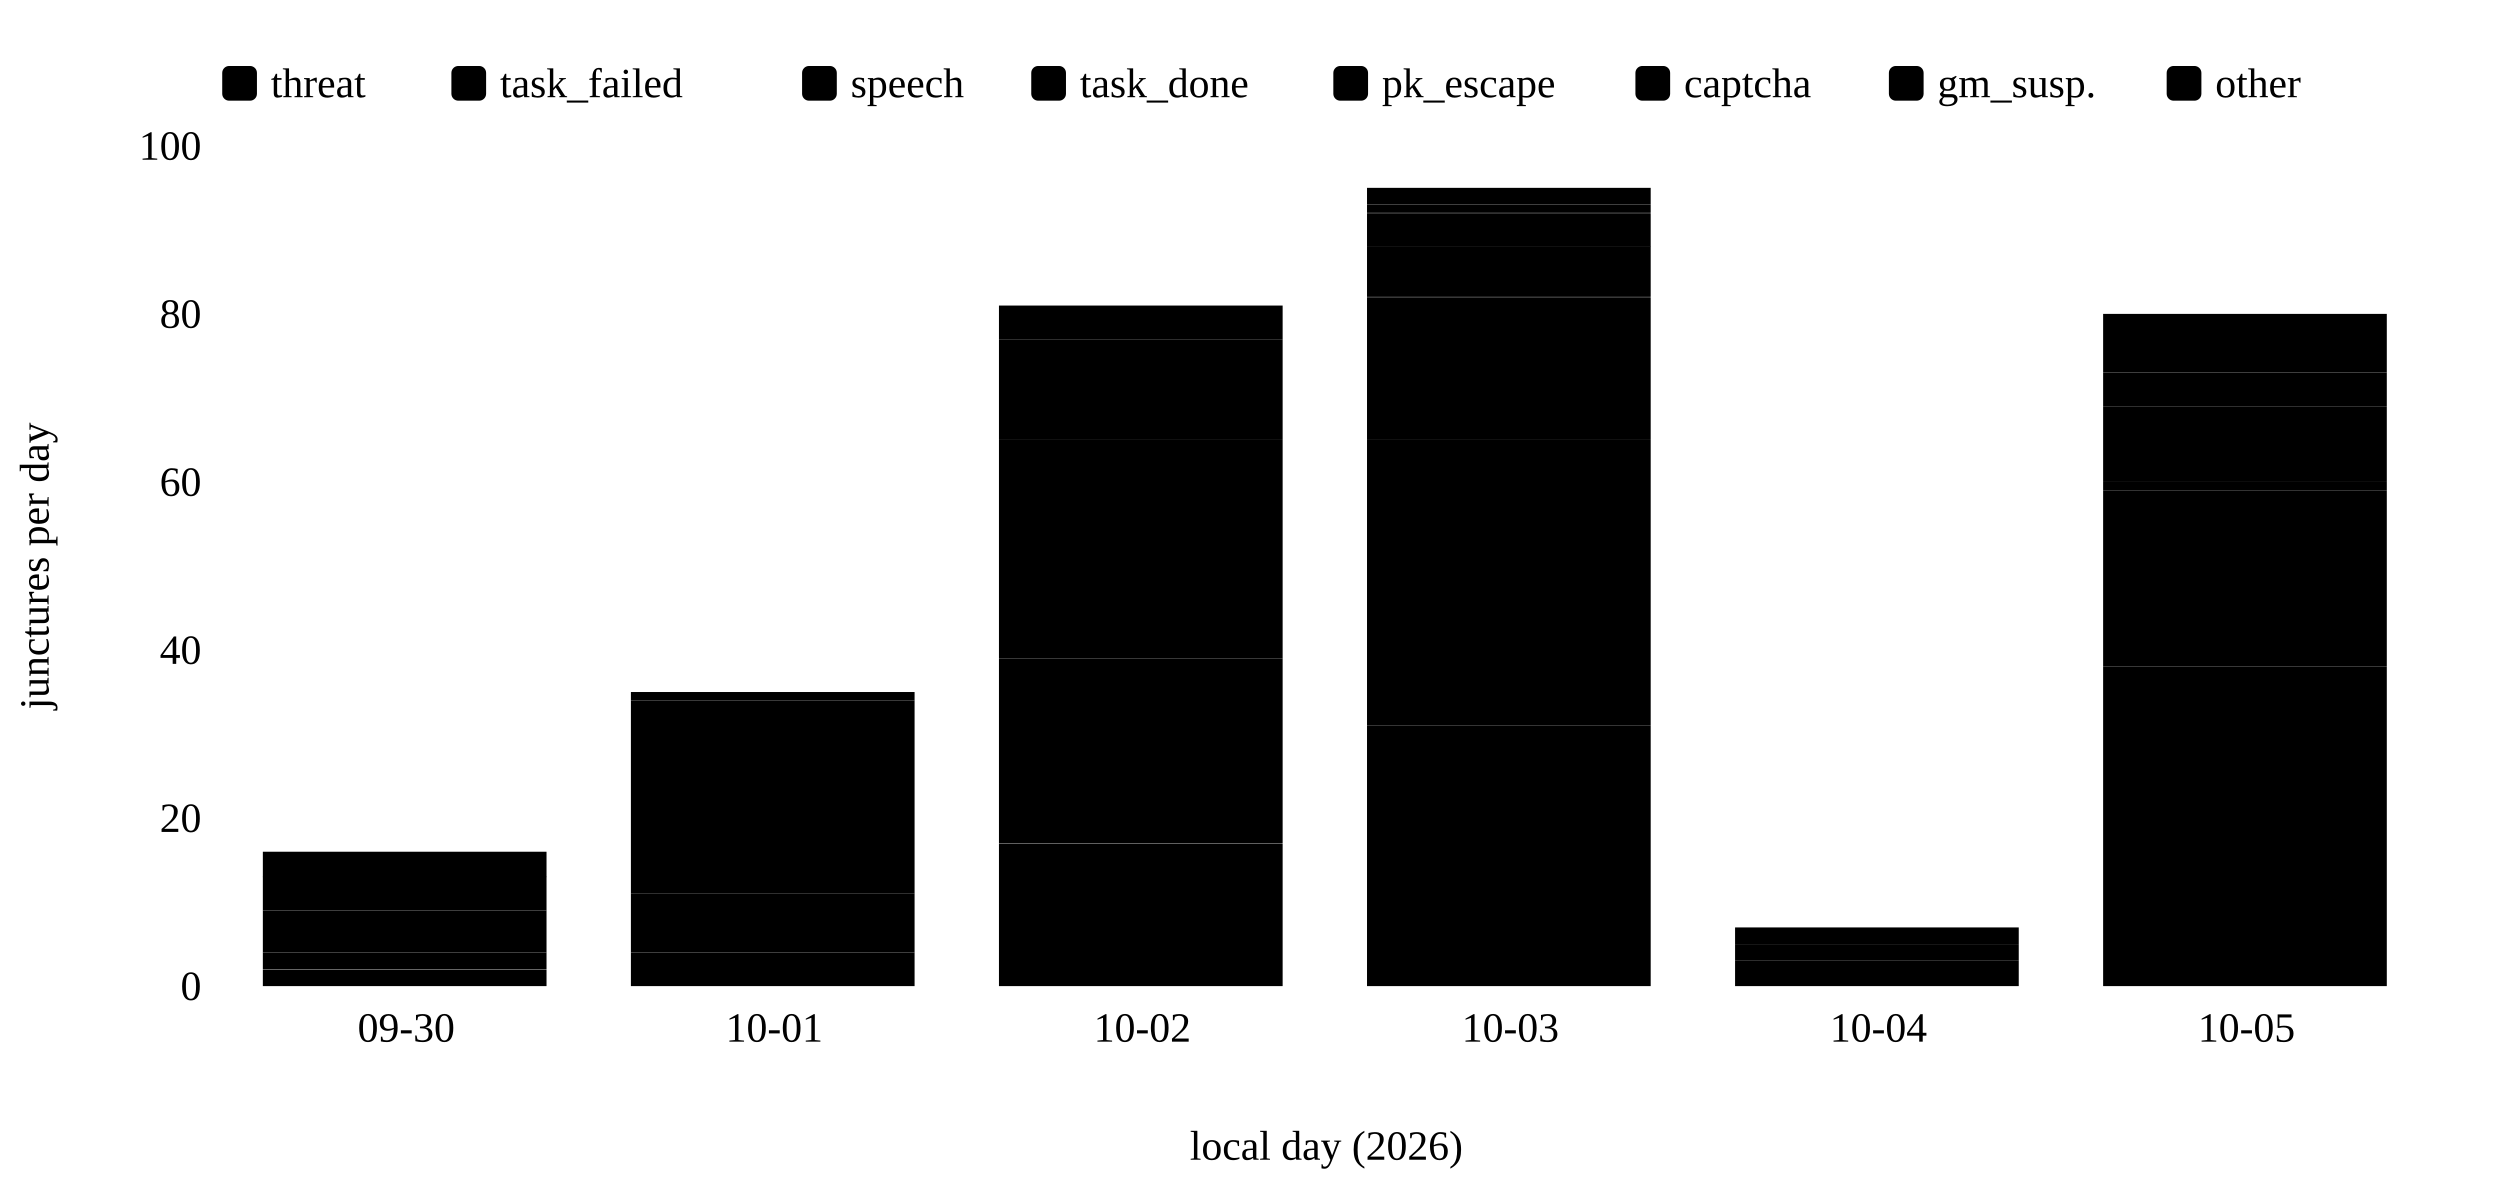
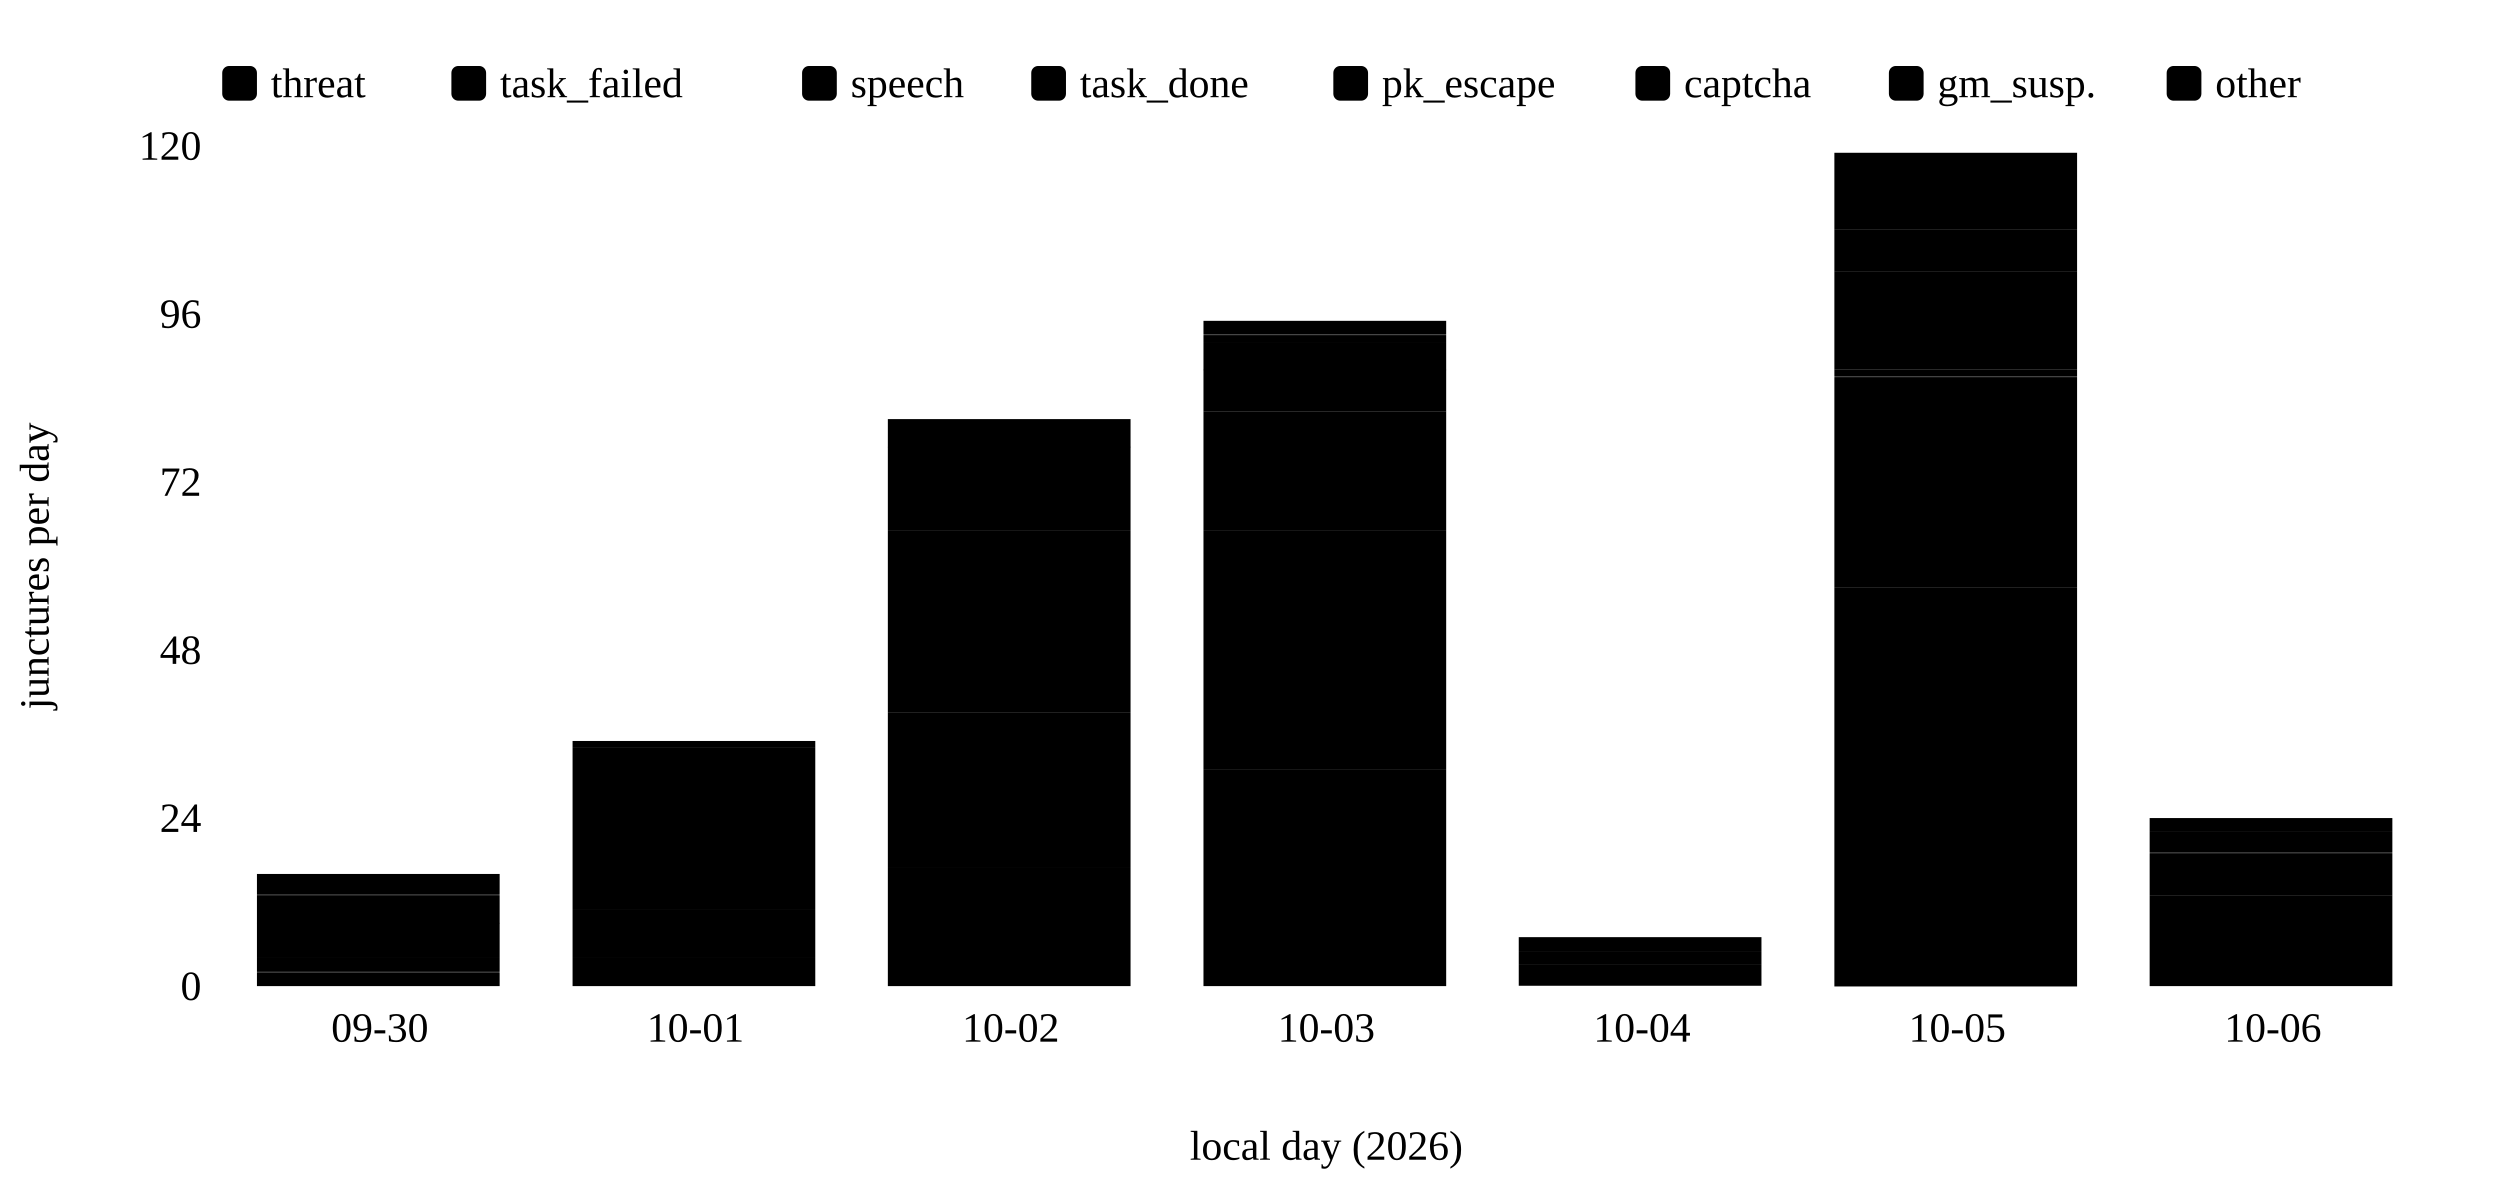
<svg xmlns="http://www.w3.org/2000/svg" class="chart" viewBox="0 0 720 340" role="img" aria-label="junctures per day">
  <line x1="64" x2="700" y1="284.0" y2="284.0" class="c-grid" />
  <text x="58" y="288.0" text-anchor="end" class="c-tick">0</text>
  <line x1="64" x2="700" y1="235.6" y2="235.6" class="c-grid" />
-   <text x="58" y="239.6" text-anchor="end" class="c-tick">20</text>
+   <text x="58" y="239.6" text-anchor="end" class="c-tick">24</text>
  <line x1="64" x2="700" y1="187.2" y2="187.2" class="c-grid" />
-   <text x="58" y="191.2" text-anchor="end" class="c-tick">40</text>
+   <text x="58" y="191.2" text-anchor="end" class="c-tick">48</text>
  <line x1="64" x2="700" y1="138.8" y2="138.8" class="c-grid" />
-   <text x="58" y="142.8" text-anchor="end" class="c-tick">60</text>
+   <text x="58" y="142.8" text-anchor="end" class="c-tick">72</text>
  <line x1="64" x2="700" y1="90.4" y2="90.4" class="c-grid" />
-   <text x="58" y="94.4" text-anchor="end" class="c-tick">80</text>
+   <text x="58" y="94.4" text-anchor="end" class="c-tick">96</text>
  <line x1="64" x2="700" y1="42.0" y2="42.0" class="c-grid" />
-   <text x="58" y="46.0" text-anchor="end" class="c-tick">100</text>
+   <text x="58" y="46.0" text-anchor="end" class="c-tick">120</text>
  <text transform="translate(14 163) rotate(-90)" text-anchor="middle" class="c-label">junctures per day</text>
-   <rect x="75.7" y="279.2" width="81.7" height="4.8" class="c-s1" />
-   <rect x="75.7" y="274.3" width="81.7" height="4.8" class="c-s2" />
-   <rect x="75.7" y="274.3" width="81.7" height="0.0" class="c-s3" />
-   <rect x="75.7" y="262.2" width="81.7" height="12.1" class="c-s4" />
-   <rect x="75.7" y="262.2" width="81.7" height="0.0" class="c-s5" />
-   <rect x="75.7" y="252.5" width="81.7" height="9.7" class="c-s6" />
-   <rect x="75.7" y="252.5" width="81.7" height="0.0" class="c-s7" />
-   <rect x="75.7" y="245.3" width="81.7" height="7.3" class="c-s8" />
-   <text x="117.0" y="300" text-anchor="middle" class="c-tick">09-30</text>
-   <rect x="181.7" y="274.3" width="81.7" height="9.7" class="c-s1" />
-   <rect x="181.7" y="257.4" width="81.7" height="16.9" class="c-s2" />
-   <rect x="181.7" y="201.7" width="81.7" height="55.7" class="c-s3" />
-   <rect x="181.7" y="201.7" width="81.7" height="0.0" class="c-s4" />
-   <rect x="181.7" y="201.7" width="81.7" height="0.0" class="c-s5" />
-   <rect x="181.7" y="199.3" width="81.7" height="2.4" class="c-s6" />
-   <rect x="181.7" y="199.3" width="81.7" height="0.0" class="c-s7" />
-   <rect x="181.7" y="199.3" width="81.7" height="0.0" class="c-s8" />
-   <text x="223.0" y="300" text-anchor="middle" class="c-tick">10-01</text>
-   <rect x="287.7" y="242.9" width="81.7" height="41.1" class="c-s1" />
-   <rect x="287.7" y="189.6" width="81.7" height="53.2" class="c-s2" />
-   <rect x="287.7" y="126.7" width="81.7" height="62.9" class="c-s3" />
-   <rect x="287.7" y="97.7" width="81.7" height="29.0" class="c-s4" />
-   <rect x="287.7" y="97.7" width="81.7" height="0.0" class="c-s5" />
-   <rect x="287.7" y="97.7" width="81.7" height="0.0" class="c-s6" />
-   <rect x="287.7" y="88.0" width="81.7" height="9.7" class="c-s7" />
-   <rect x="287.7" y="88.0" width="81.7" height="0.0" class="c-s8" />
-   <text x="329.0" y="300" text-anchor="middle" class="c-tick">10-02</text>
-   <rect x="393.7" y="209.0" width="81.7" height="75.0" class="c-s1" />
-   <rect x="393.7" y="126.7" width="81.7" height="82.3" class="c-s2" />
-   <rect x="393.7" y="85.6" width="81.7" height="41.1" class="c-s3" />
-   <rect x="393.7" y="71.0" width="81.7" height="14.5" class="c-s4" />
-   <rect x="393.7" y="61.4" width="81.7" height="9.7" class="c-s5" />
-   <rect x="393.7" y="58.9" width="81.7" height="2.4" class="c-s6" />
-   <rect x="393.7" y="58.9" width="81.7" height="0.0" class="c-s7" />
-   <rect x="393.7" y="54.1" width="81.7" height="4.8" class="c-s8" />
-   <text x="435.0" y="300" text-anchor="middle" class="c-tick">10-03</text>
-   <rect x="499.7" y="276.7" width="81.7" height="7.3" class="c-s1" />
-   <rect x="499.7" y="271.9" width="81.7" height="4.8" class="c-s2" />
-   <rect x="499.7" y="271.9" width="81.7" height="0.0" class="c-s3" />
-   <rect x="499.7" y="267.1" width="81.7" height="4.8" class="c-s4" />
-   <rect x="499.7" y="267.1" width="81.7" height="0.0" class="c-s5" />
-   <rect x="499.7" y="267.1" width="81.7" height="0.0" class="c-s6" />
-   <rect x="499.7" y="267.1" width="81.7" height="0.0" class="c-s7" />
-   <rect x="499.7" y="267.1" width="81.7" height="0.0" class="c-s8" />
-   <text x="541.0" y="300" text-anchor="middle" class="c-tick">10-04</text>
-   <rect x="605.7" y="192.0" width="81.7" height="92.0" class="c-s1" />
-   <rect x="605.7" y="141.2" width="81.7" height="50.8" class="c-s2" />
-   <rect x="605.7" y="138.8" width="81.7" height="2.4" class="c-s3" />
-   <rect x="605.7" y="117.0" width="81.7" height="21.8" class="c-s4" />
-   <rect x="605.7" y="107.3" width="81.7" height="9.7" class="c-s5" />
-   <rect x="605.7" y="107.3" width="81.7" height="0.0" class="c-s6" />
-   <rect x="605.7" y="107.3" width="81.7" height="0.0" class="c-s7" />
-   <rect x="605.7" y="90.4" width="81.7" height="16.9" class="c-s8" />
-   <text x="647.0" y="300" text-anchor="middle" class="c-tick">10-05</text>
+   <rect x="74.0" y="280.0" width="69.9" height="4.0" class="c-s1" />
+   <rect x="74.0" y="275.9" width="69.9" height="4.0" class="c-s2" />
+   <rect x="74.0" y="275.9" width="69.9" height="0.0" class="c-s3" />
+   <rect x="74.0" y="265.8" width="69.9" height="10.1" class="c-s4" />
+   <rect x="74.0" y="265.8" width="69.9" height="0.0" class="c-s5" />
+   <rect x="74.0" y="257.8" width="69.9" height="8.1" class="c-s6" />
+   <rect x="74.0" y="257.8" width="69.9" height="0.0" class="c-s7" />
+   <rect x="74.0" y="251.7" width="69.9" height="6.0" class="c-s8" />
+   <text x="109.4" y="300" text-anchor="middle" class="c-tick">09-30</text>
+   <rect x="164.9" y="275.9" width="69.9" height="8.1" class="c-s1" />
+   <rect x="164.9" y="261.8" width="69.9" height="14.1" class="c-s2" />
+   <rect x="164.9" y="215.4" width="69.9" height="46.4" class="c-s3" />
+   <rect x="164.9" y="215.4" width="69.9" height="0.0" class="c-s4" />
+   <rect x="164.9" y="215.4" width="69.9" height="0.0" class="c-s5" />
+   <rect x="164.9" y="213.4" width="69.9" height="2.0" class="c-s6" />
+   <rect x="164.9" y="213.4" width="69.9" height="0.0" class="c-s7" />
+   <rect x="164.9" y="213.4" width="69.9" height="0.0" class="c-s8" />
+   <text x="200.3" y="300" text-anchor="middle" class="c-tick">10-01</text>
+   <rect x="255.7" y="249.7" width="69.9" height="34.3" class="c-s1" />
+   <rect x="255.7" y="205.3" width="69.9" height="44.4" class="c-s2" />
+   <rect x="255.7" y="152.9" width="69.9" height="52.4" class="c-s3" />
+   <rect x="255.7" y="128.7" width="69.9" height="24.2" class="c-s4" />
+   <rect x="255.7" y="128.7" width="69.9" height="0.0" class="c-s5" />
+   <rect x="255.7" y="128.7" width="69.9" height="0.0" class="c-s6" />
+   <rect x="255.7" y="120.7" width="69.9" height="8.1" class="c-s7" />
+   <rect x="255.7" y="120.7" width="69.9" height="0.0" class="c-s8" />
+   <text x="291.1" y="300" text-anchor="middle" class="c-tick">10-02</text>
+   <rect x="346.6" y="221.5" width="69.9" height="62.5" class="c-s1" />
+   <rect x="346.6" y="152.9" width="69.9" height="68.6" class="c-s2" />
+   <rect x="346.6" y="118.6" width="69.9" height="34.3" class="c-s3" />
+   <rect x="346.6" y="106.5" width="69.9" height="12.1" class="c-s4" />
+   <rect x="346.6" y="98.5" width="69.9" height="8.1" class="c-s5" />
+   <rect x="346.6" y="96.5" width="69.9" height="2.0" class="c-s6" />
+   <rect x="346.6" y="96.5" width="69.9" height="0.0" class="c-s7" />
+   <rect x="346.6" y="92.4" width="69.9" height="4.0" class="c-s8" />
+   <text x="382.0" y="300" text-anchor="middle" class="c-tick">10-03</text>
+   <rect x="437.4" y="277.9" width="69.9" height="6.0" class="c-s1" />
+   <rect x="437.4" y="273.9" width="69.9" height="4.0" class="c-s2" />
+   <rect x="437.4" y="273.9" width="69.9" height="0.0" class="c-s3" />
+   <rect x="437.4" y="269.9" width="69.9" height="4.0" class="c-s4" />
+   <rect x="437.4" y="269.9" width="69.9" height="0.0" class="c-s5" />
+   <rect x="437.4" y="269.9" width="69.9" height="0.0" class="c-s6" />
+   <rect x="437.4" y="269.9" width="69.9" height="0.0" class="c-s7" />
+   <rect x="437.4" y="269.9" width="69.9" height="0.0" class="c-s8" />
+   <text x="472.9" y="300" text-anchor="middle" class="c-tick">10-04</text>
+   <rect x="528.3" y="169.1" width="69.9" height="115.0" class="c-s1" />
+   <rect x="528.3" y="108.6" width="69.9" height="60.5" class="c-s2" />
+   <rect x="528.3" y="106.5" width="69.9" height="2.0" class="c-s3" />
+   <rect x="528.3" y="78.3" width="69.9" height="28.2" class="c-s4" />
+   <rect x="528.3" y="66.2" width="69.9" height="12.1" class="c-s5" />
+   <rect x="528.3" y="66.2" width="69.9" height="0.0" class="c-s6" />
+   <rect x="528.3" y="66.2" width="69.9" height="0.0" class="c-s7" />
+   <rect x="528.3" y="44.0" width="69.9" height="22.2" class="c-s8" />
+   <text x="563.7" y="300" text-anchor="middle" class="c-tick">10-05</text>
+   <rect x="619.1" y="257.8" width="69.9" height="26.2" class="c-s1" />
+   <rect x="619.1" y="245.7" width="69.9" height="12.1" class="c-s2" />
+   <rect x="619.1" y="245.7" width="69.9" height="0.0" class="c-s3" />
+   <rect x="619.1" y="239.6" width="69.9" height="6.0" class="c-s4" />
+   <rect x="619.1" y="235.6" width="69.9" height="4.0" class="c-s5" />
+   <rect x="619.1" y="235.6" width="69.9" height="0.0" class="c-s6" />
+   <rect x="619.1" y="235.6" width="69.9" height="0.0" class="c-s7" />
+   <rect x="619.1" y="235.6" width="69.9" height="0.0" class="c-s8" />
+   <text x="654.6" y="300" text-anchor="middle" class="c-tick">10-06</text>
  <line x1="64" x2="700" y1="284" y2="284" class="c-axis" />
  <text x="382" y="334" text-anchor="middle" class="c-label">local day (2026)</text>
  <rect x="64" y="19" width="10" height="10" rx="2" class="c-s1" />
  <text x="78" y="28" class="c-legend">threat</text>
  <rect x="130" y="19" width="10" height="10" rx="2" class="c-s2" />
  <text x="144" y="28" class="c-legend">task_failed</text>
  <rect x="231" y="19" width="10" height="10" rx="2" class="c-s3" />
  <text x="245" y="28" class="c-legend">speech</text>
  <rect x="297" y="19" width="10" height="10" rx="2" class="c-s4" />
  <text x="311" y="28" class="c-legend">task_done</text>
  <rect x="384" y="19" width="10" height="10" rx="2" class="c-s5" />
  <text x="398" y="28" class="c-legend">pk_escape</text>
  <rect x="471" y="19" width="10" height="10" rx="2" class="c-s6" />
  <text x="485" y="28" class="c-legend">captcha</text>
  <rect x="544" y="19" width="10" height="10" rx="2" class="c-s7" />
  <text x="558" y="28" class="c-legend">gm_susp.</text>
  <rect x="624" y="19" width="10" height="10" rx="2" class="c-s8" />
  <text x="638" y="28" class="c-legend">other</text>
</svg>
